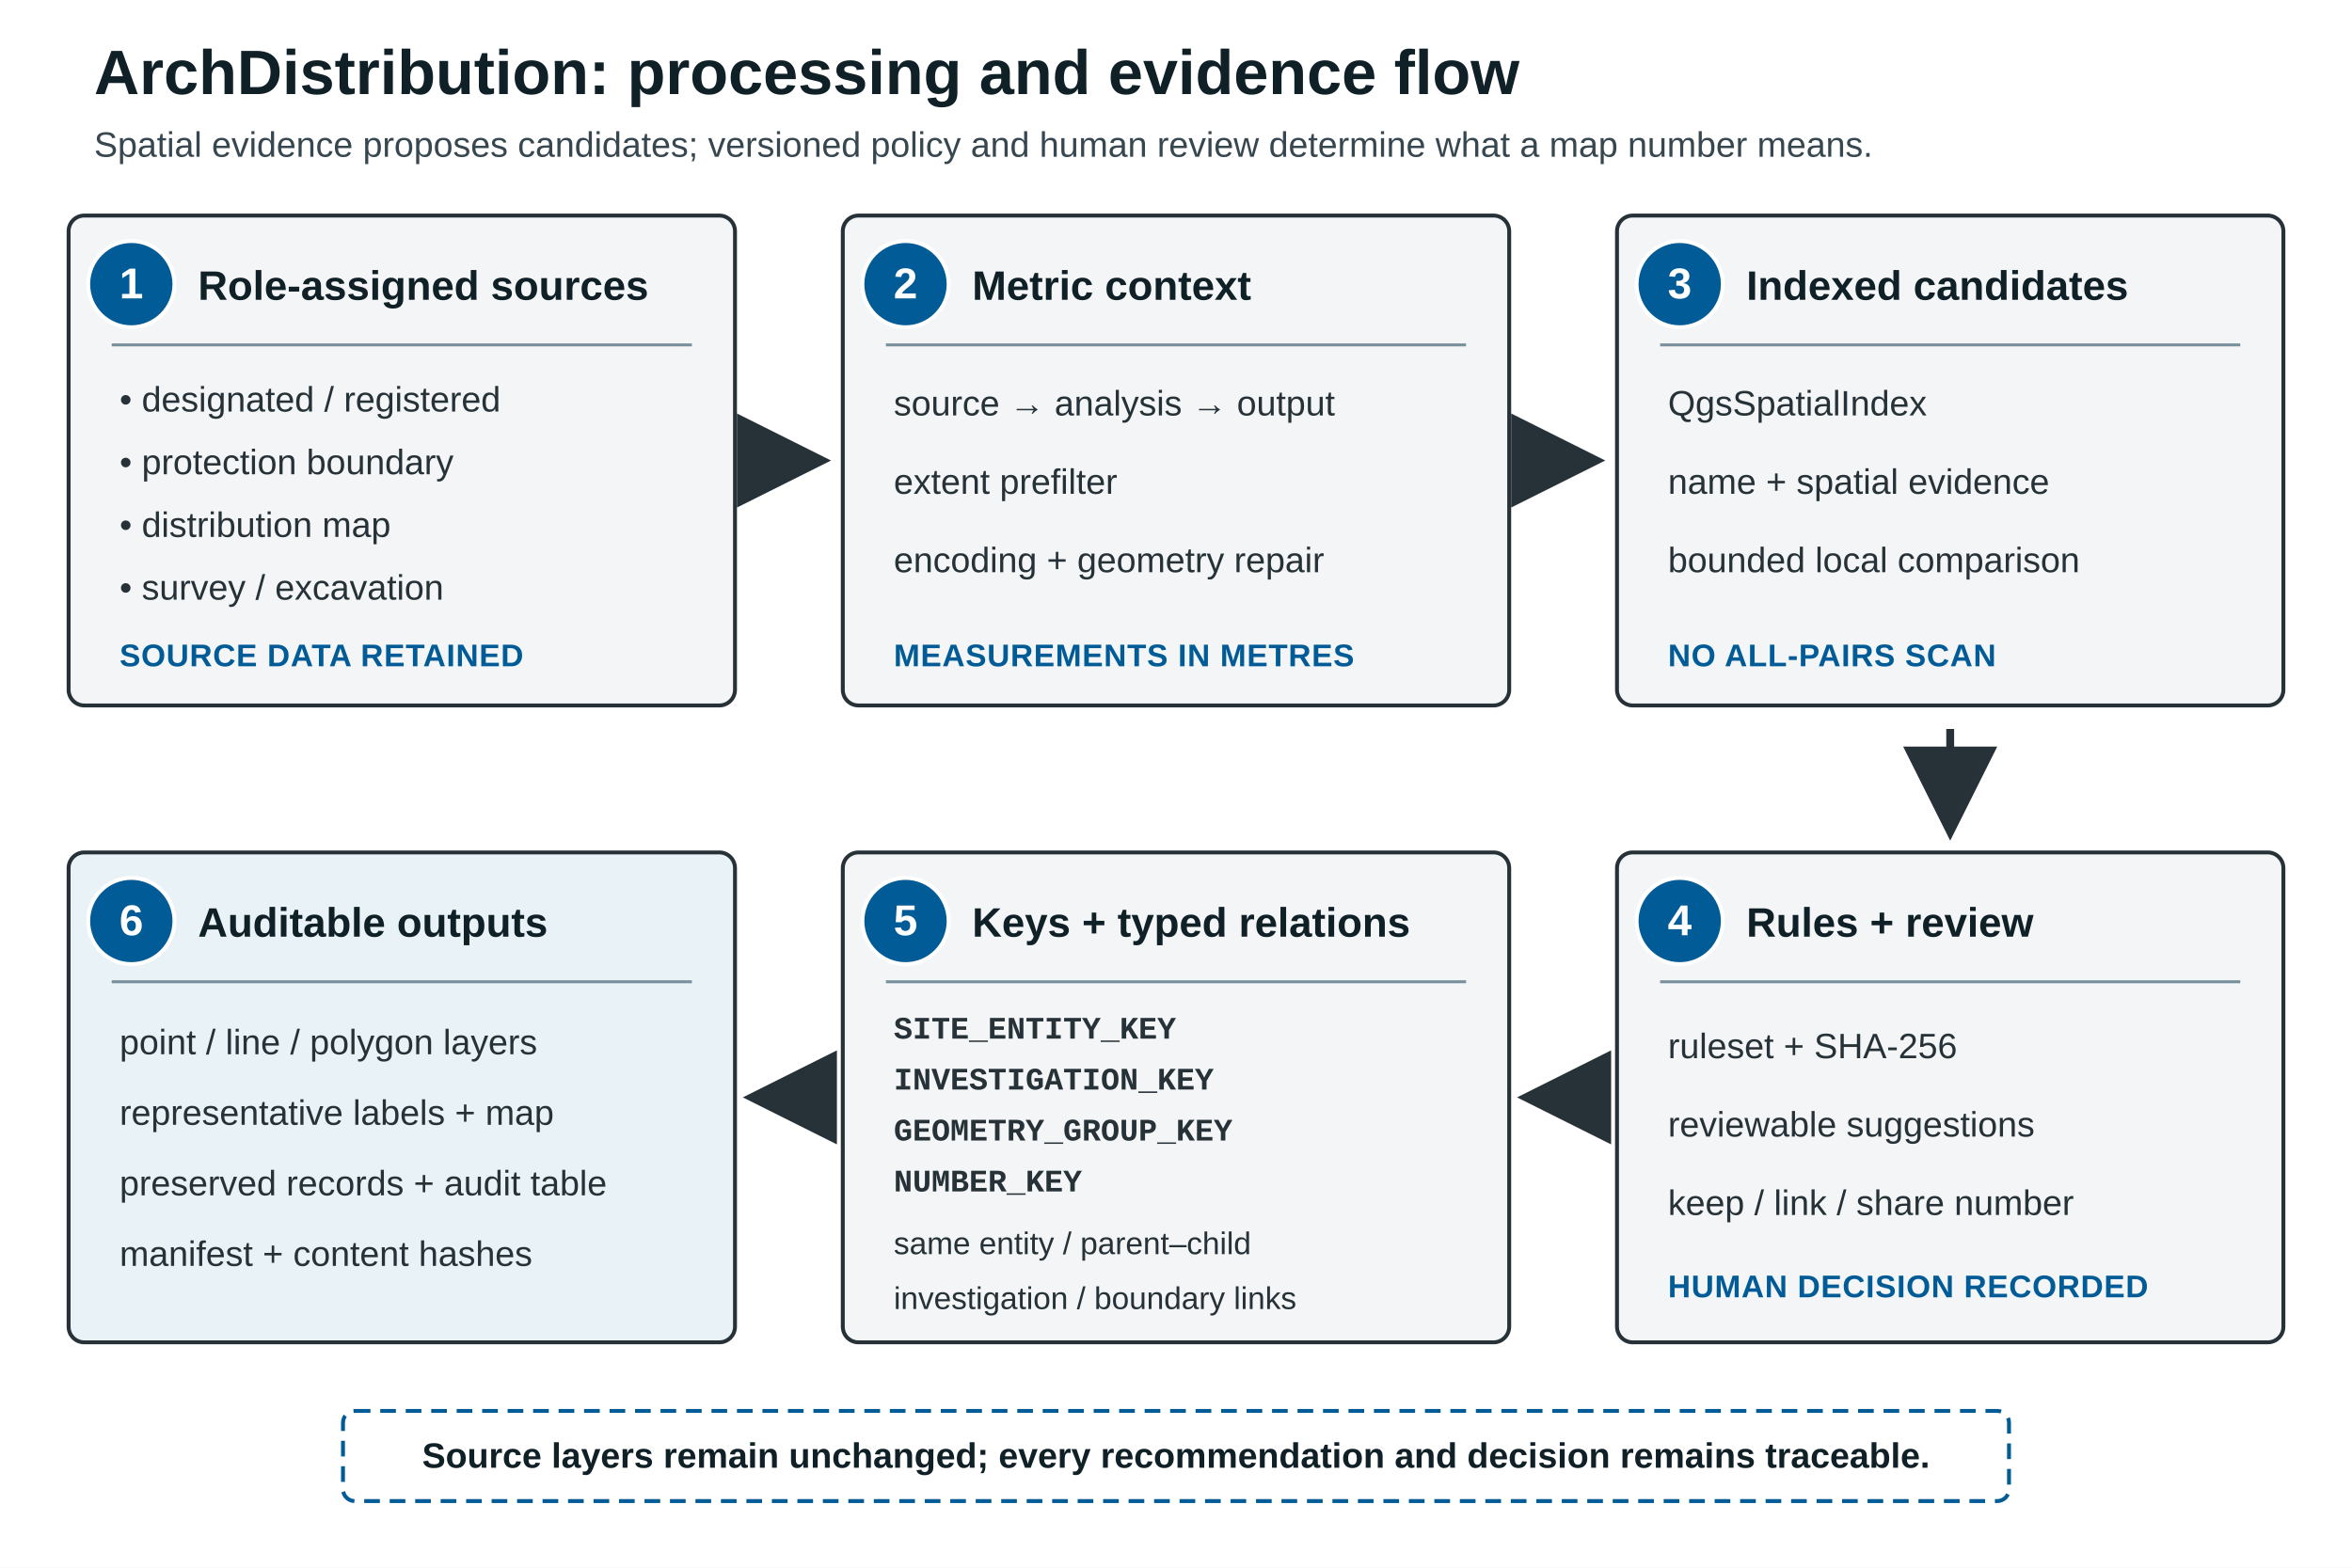
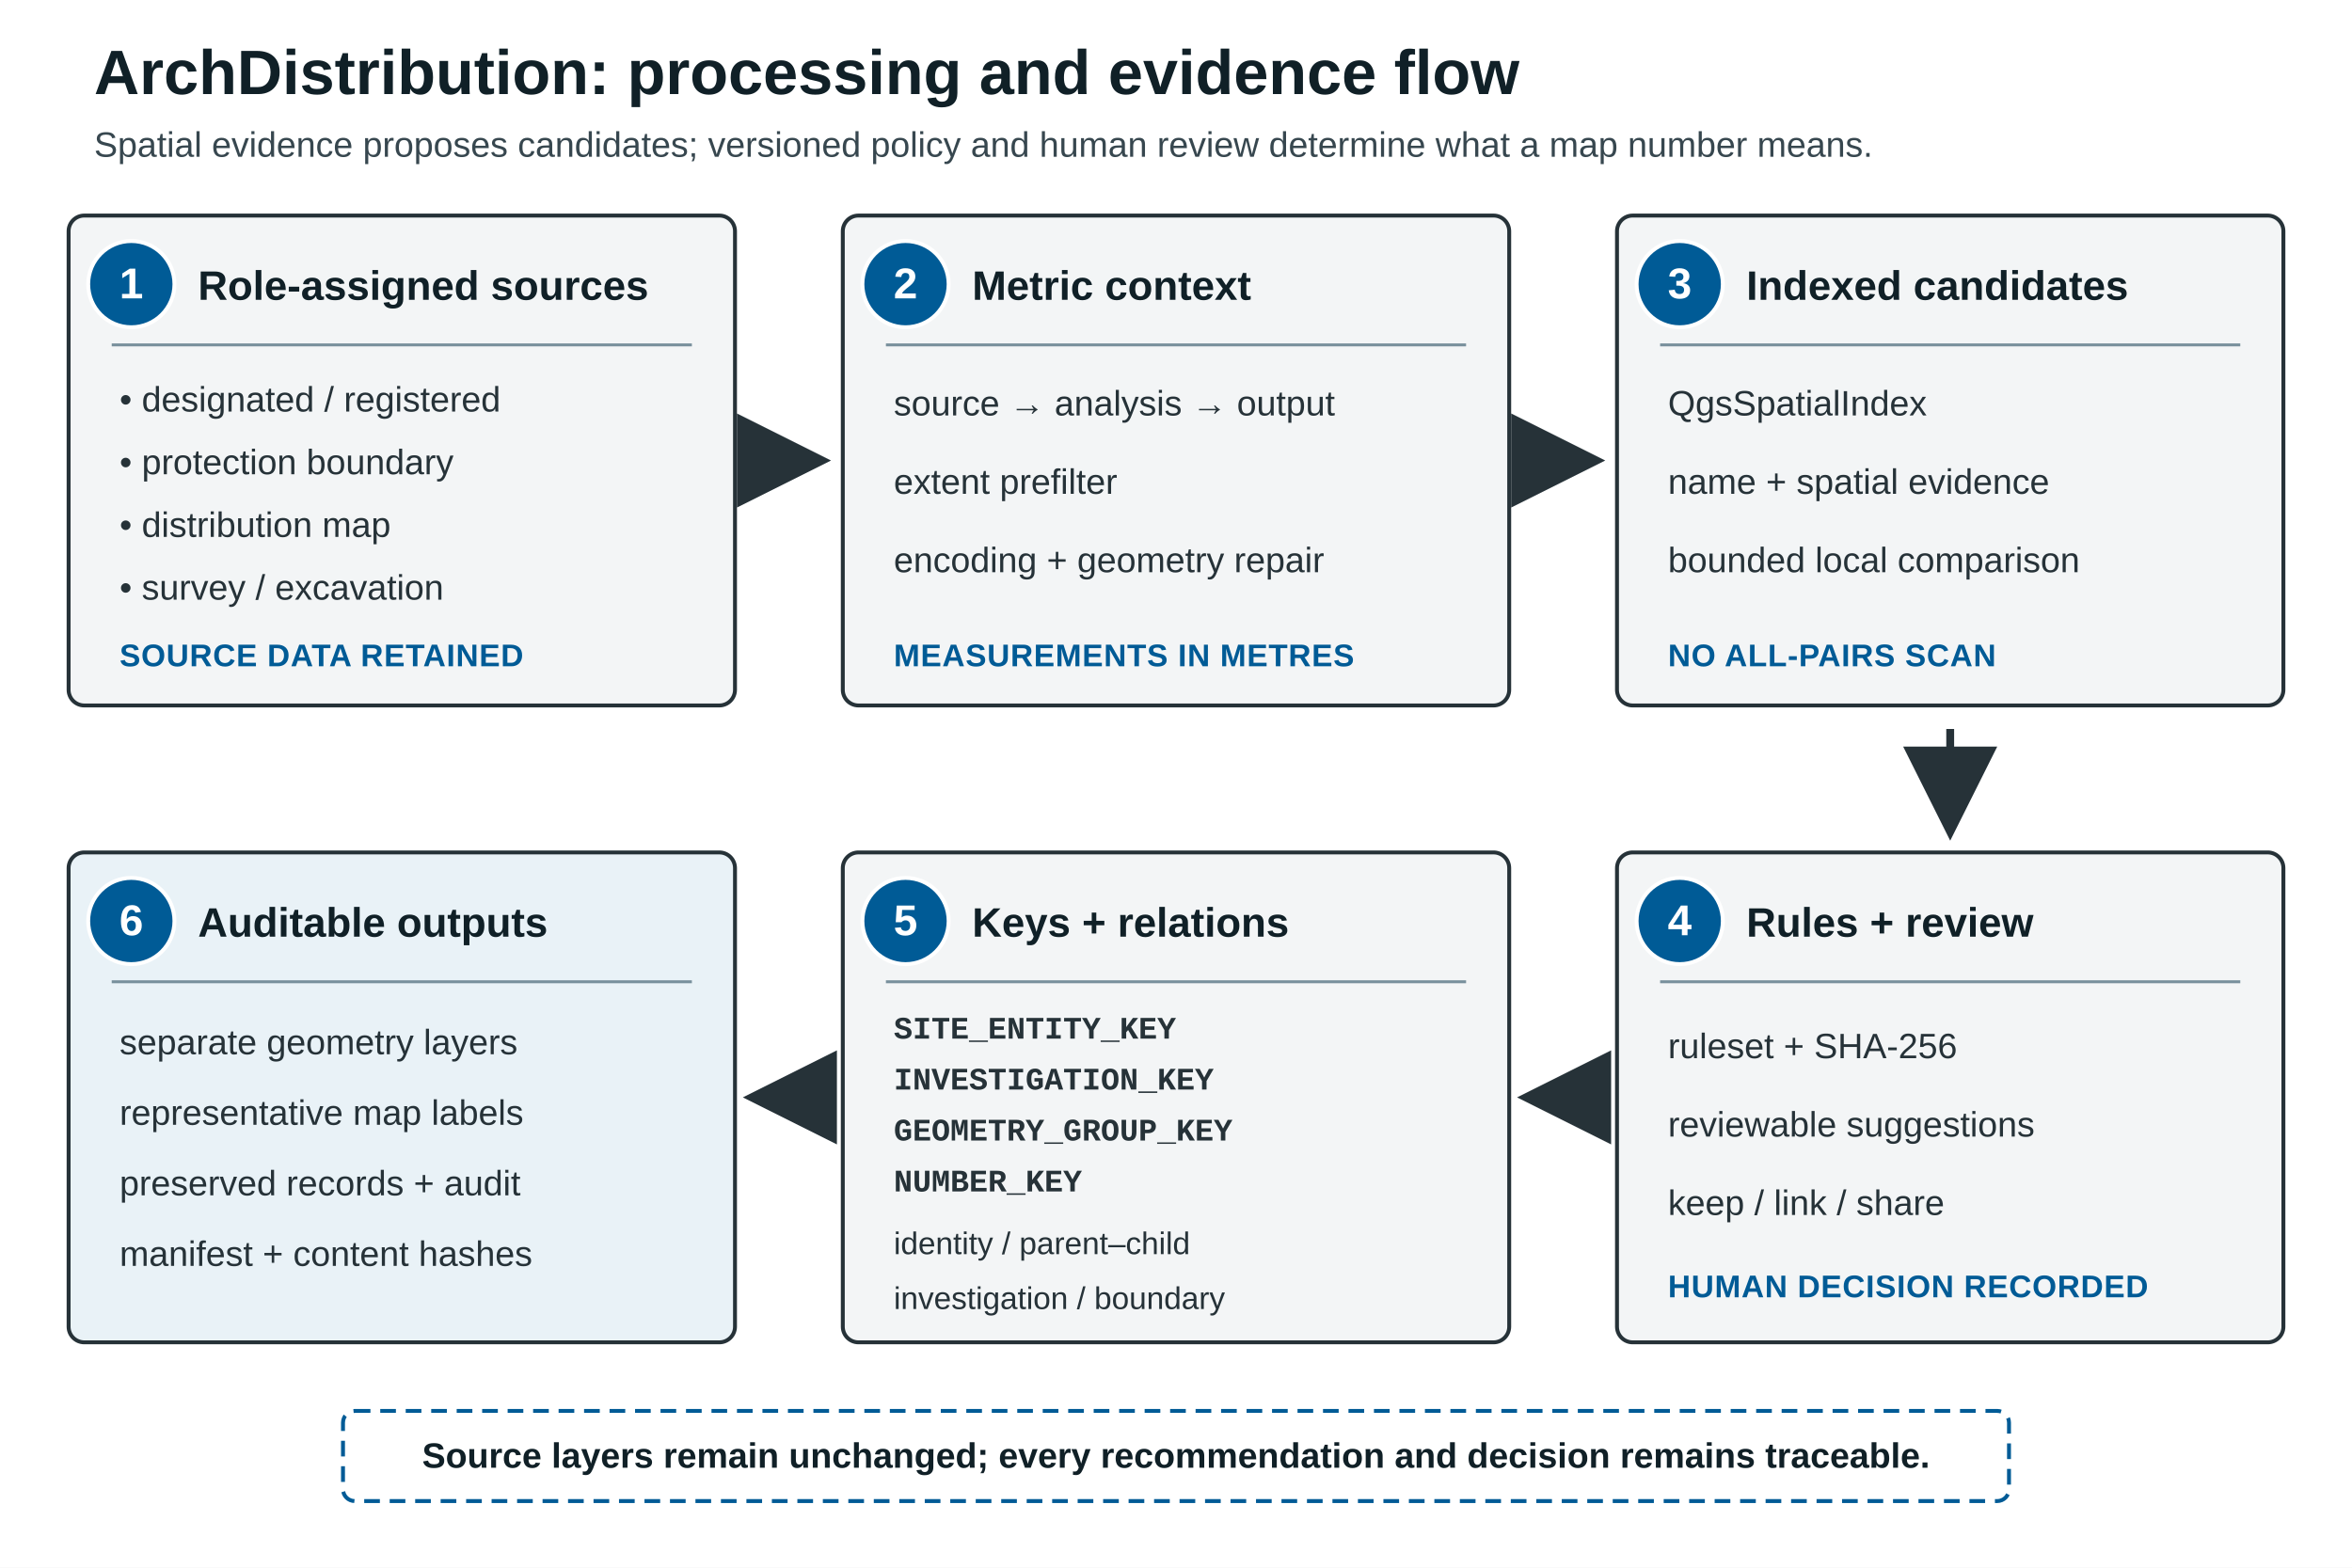
<svg xmlns="http://www.w3.org/2000/svg" width="1200" height="800" viewBox="0 0 1200 800" role="img" aria-labelledby="title description">
  <defs>
    <marker id="arrow" markerWidth="12" markerHeight="12" refX="10" refY="6" orient="auto" markerUnits="strokeWidth">
      <path d="M 0 0 L 12 6 L 0 12 z" fill="#263238" />
    </marker>
    <style>
      .background { fill: #ffffff; }
      .card { fill: #f3f5f6; stroke: #263238; stroke-width: 2; }
      .card-output { fill: #e9f2f7; stroke: #263238; stroke-width: 2; }
      .step { fill: #005b96; stroke: #ffffff; stroke-width: 2; }
      .step-text { fill: #ffffff; font: 700 22px Arial, Helvetica, sans-serif; text-anchor: middle; dominant-baseline: middle; }
      .heading { fill: #102027; font: 700 21px Arial, Helvetica, sans-serif; }
      .body { fill: #263238; font: 18px Arial, Helvetica, sans-serif; }
      .key { fill: #263238; font: 700 16px Consolas, "Liberation Mono", monospace; }
      .relation { fill: #263238; font: 16px Arial, Helvetica, sans-serif; }
      .eyebrow { fill: #005b96; font: 700 16px Arial, Helvetica, sans-serif; letter-spacing: 0.35px; }
      .title { fill: #102027; font: 700 32px Arial, Helvetica, sans-serif; }
      .subtitle { fill: #37474f; font: 18px Arial, Helvetica, sans-serif; }
      .arrow { fill: none; stroke: #263238; stroke-width: 4; marker-end: url(#arrow); }
      .divider { stroke: #78909c; stroke-width: 1.5; }
      .footer { fill: #ffffff; stroke: #005b96; stroke-width: 2; stroke-dasharray: 8 5; }
      .footer-text { fill: #102027; font: 700 18px Arial, Helvetica, sans-serif; text-anchor: middle; }
    </style>
  </defs>
  <rect class="background" x="0" y="0" width="1200" height="800" />
  <text class="title" x="48" y="48">ArchDistribution: processing and evidence flow</text>
  <text class="subtitle" x="48" y="80">Spatial evidence proposes candidates; versioned policy and human review determine what a map number means.</text>
  <g id="stage-1">
    <rect class="card" x="35" y="110" width="340" height="250" rx="8" />
    <circle class="step" cx="67" cy="145" r="22" />
    <text class="step-text" x="67" y="146">1</text>
    <text class="heading" x="101" y="153">Role-assigned sources</text>
    <line class="divider" x1="57" y1="176" x2="353" y2="176" />
    <text class="body" x="61" y="210">• designated / registered</text>
    <text class="body" x="61" y="242">• protection boundary</text>
    <text class="body" x="61" y="274">• distribution map</text>
    <text class="body" x="61" y="306">• survey / excavation</text>
    <text class="eyebrow" x="61" y="340">SOURCE DATA RETAINED</text>
  </g>
  <path class="arrow" d="M 387 235 H 416" />
  <g id="stage-2">
    <rect class="card" x="430" y="110" width="340" height="250" rx="8" />
    <circle class="step" cx="462" cy="145" r="22" />
    <text class="step-text" x="462" y="146">2</text>
    <text class="heading" x="496" y="153">Metric context</text>
    <line class="divider" x1="452" y1="176" x2="748" y2="176" />
    <text class="body" x="456" y="212">source → analysis → output</text>
    <text class="body" x="456" y="252">extent prefilter</text>
    <text class="body" x="456" y="292">encoding + geometry repair</text>
    <text class="eyebrow" x="456" y="340">MEASUREMENTS IN METRES</text>
  </g>
  <path class="arrow" d="M 782 235 H 811" />
  <g id="stage-3">
    <rect class="card" x="825" y="110" width="340" height="250" rx="8" />
    <circle class="step" cx="857" cy="145" r="22" />
    <text class="step-text" x="857" y="146">3</text>
    <text class="heading" x="891" y="153">Indexed candidates</text>
    <line class="divider" x1="847" y1="176" x2="1143" y2="176" />
    <text class="body" x="851" y="212">QgsSpatialIndex</text>
    <text class="body" x="851" y="252">name + spatial evidence</text>
    <text class="body" x="851" y="292">bounded local comparison</text>
    <text class="eyebrow" x="851" y="340">NO ALL-PAIRS SCAN</text>
  </g>
  <path class="arrow" d="M 995 372 V 421" />
  <g id="stage-4">
    <rect class="card" x="825" y="435" width="340" height="250" rx="8" />
    <circle class="step" cx="857" cy="470" r="22" />
    <text class="step-text" x="857" y="471">4</text>
    <text class="heading" x="891" y="478">Rules + review</text>
    <line class="divider" x1="847" y1="501" x2="1143" y2="501" />
    <text class="body" x="851" y="540">ruleset + SHA-256</text>
    <text class="body" x="851" y="580">reviewable suggestions</text>
-     <text class="body" x="851" y="620">keep / link / share number</text>
+     <text class="body" x="851" y="620">keep / link / share</text>
    <text class="eyebrow" x="851" y="662">HUMAN DECISION RECORDED</text>
  </g>
  <path class="arrow" d="M 813 560 H 782" />
  <g id="stage-5">
    <rect class="card" x="430" y="435" width="340" height="250" rx="8" />
    <circle class="step" cx="462" cy="470" r="22" />
    <text class="step-text" x="462" y="471">5</text>
-     <text class="heading" x="496" y="478">Keys + typed relations</text>
+     <text class="heading" x="496" y="478">Keys + relations</text>
    <line class="divider" x1="452" y1="501" x2="748" y2="501" />
    <text class="key" x="456" y="530">SITE_ENTITY_KEY</text>
    <text class="key" x="456" y="556">INVESTIGATION_KEY</text>
    <text class="key" x="456" y="582">GEOMETRY_GROUP_KEY</text>
    <text class="key" x="456" y="608">NUMBER_KEY</text>
-     <text class="relation" x="456" y="640">same entity / parent–child</text>
-     <text class="relation" x="456" y="668">investigation / boundary links</text>
+     <text class="relation" x="456" y="640">identity / parent–child</text>
+     <text class="relation" x="456" y="668">investigation / boundary</text>
  </g>
  <path class="arrow" d="M 418 560 H 387" />
  <g id="stage-6">
    <rect class="card-output" x="35" y="435" width="340" height="250" rx="8" />
    <circle class="step" cx="67" cy="470" r="22" />
    <text class="step-text" x="67" y="471">6</text>
    <text class="heading" x="101" y="478">Auditable outputs</text>
    <line class="divider" x1="57" y1="501" x2="353" y2="501" />
-     <text class="body" x="61" y="538">point / line / polygon layers</text>
-     <text class="body" x="61" y="574">representative labels + map</text>
-     <text class="body" x="61" y="610">preserved records + audit table</text>
+     <text class="body" x="61" y="538">separate geometry layers</text>
+     <text class="body" x="61" y="574">representative map labels</text>
+     <text class="body" x="61" y="610">preserved records + audit</text>
    <text class="body" x="61" y="646">manifest + content hashes</text>
  </g>
  <rect class="footer" x="175" y="720" width="850" height="46" rx="6" />
  <text class="footer-text" x="600" y="749">Source layers remain unchanged; every recommendation and decision remains traceable.</text>
</svg>
